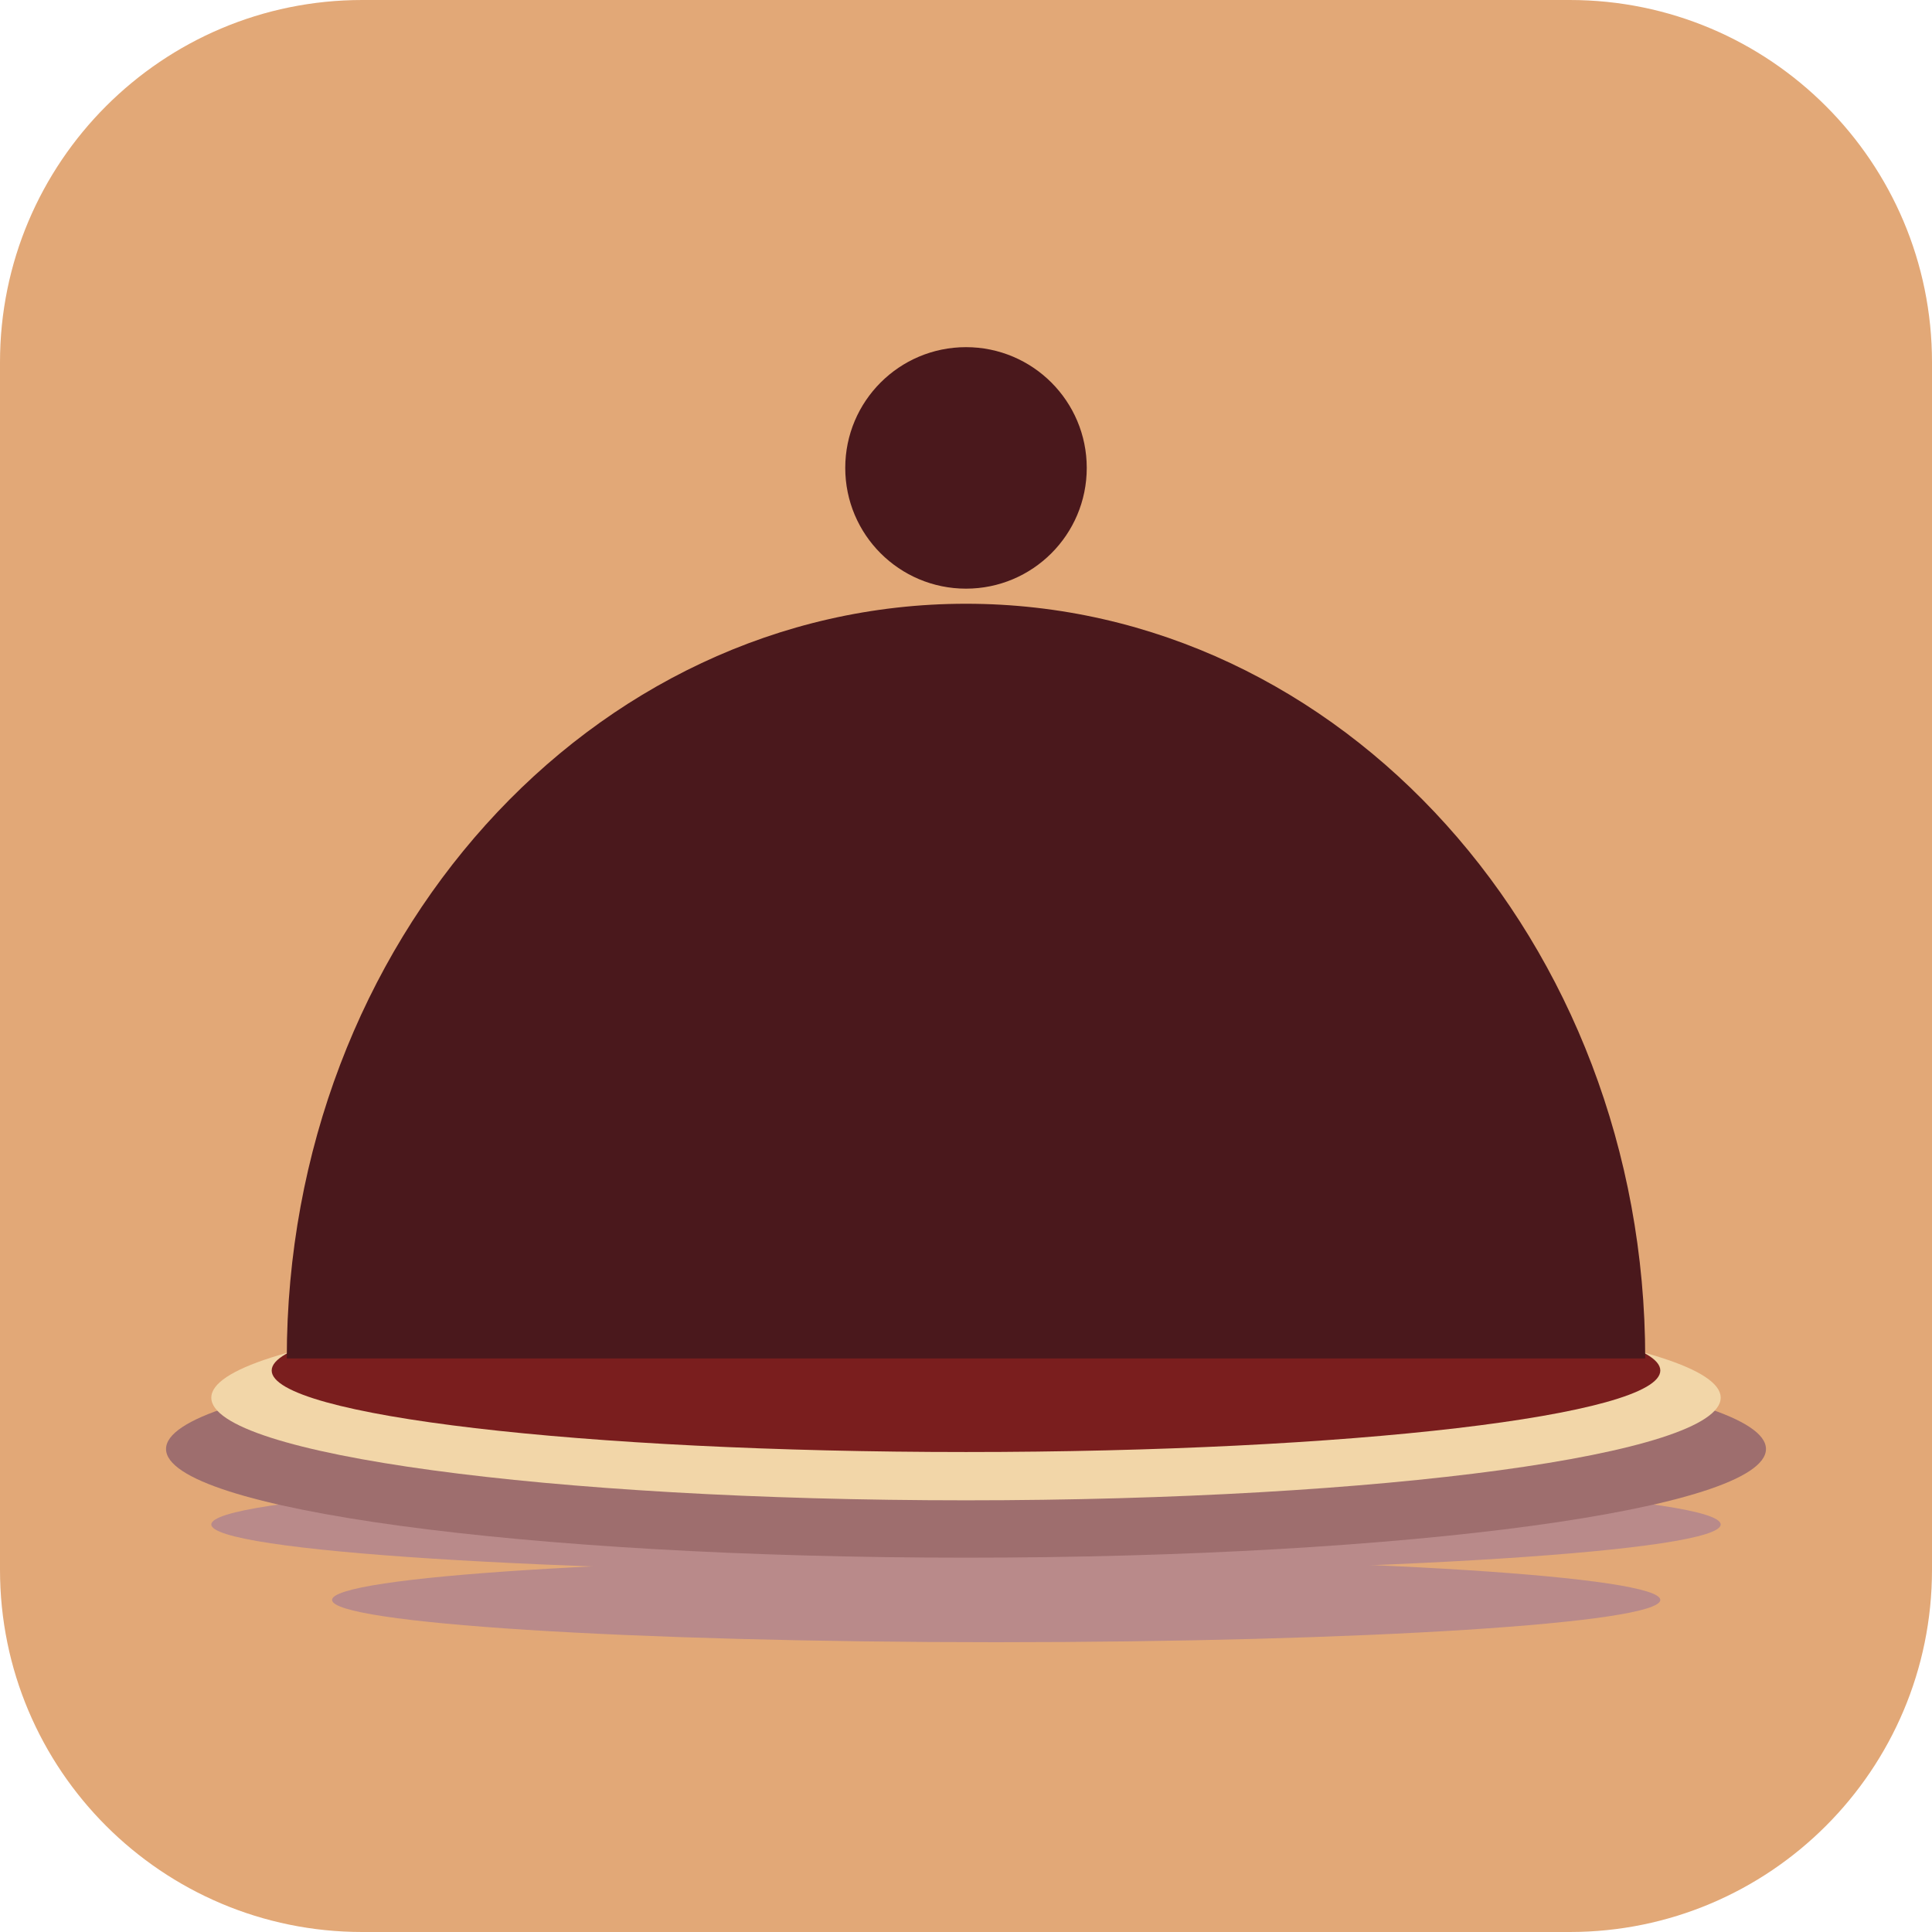
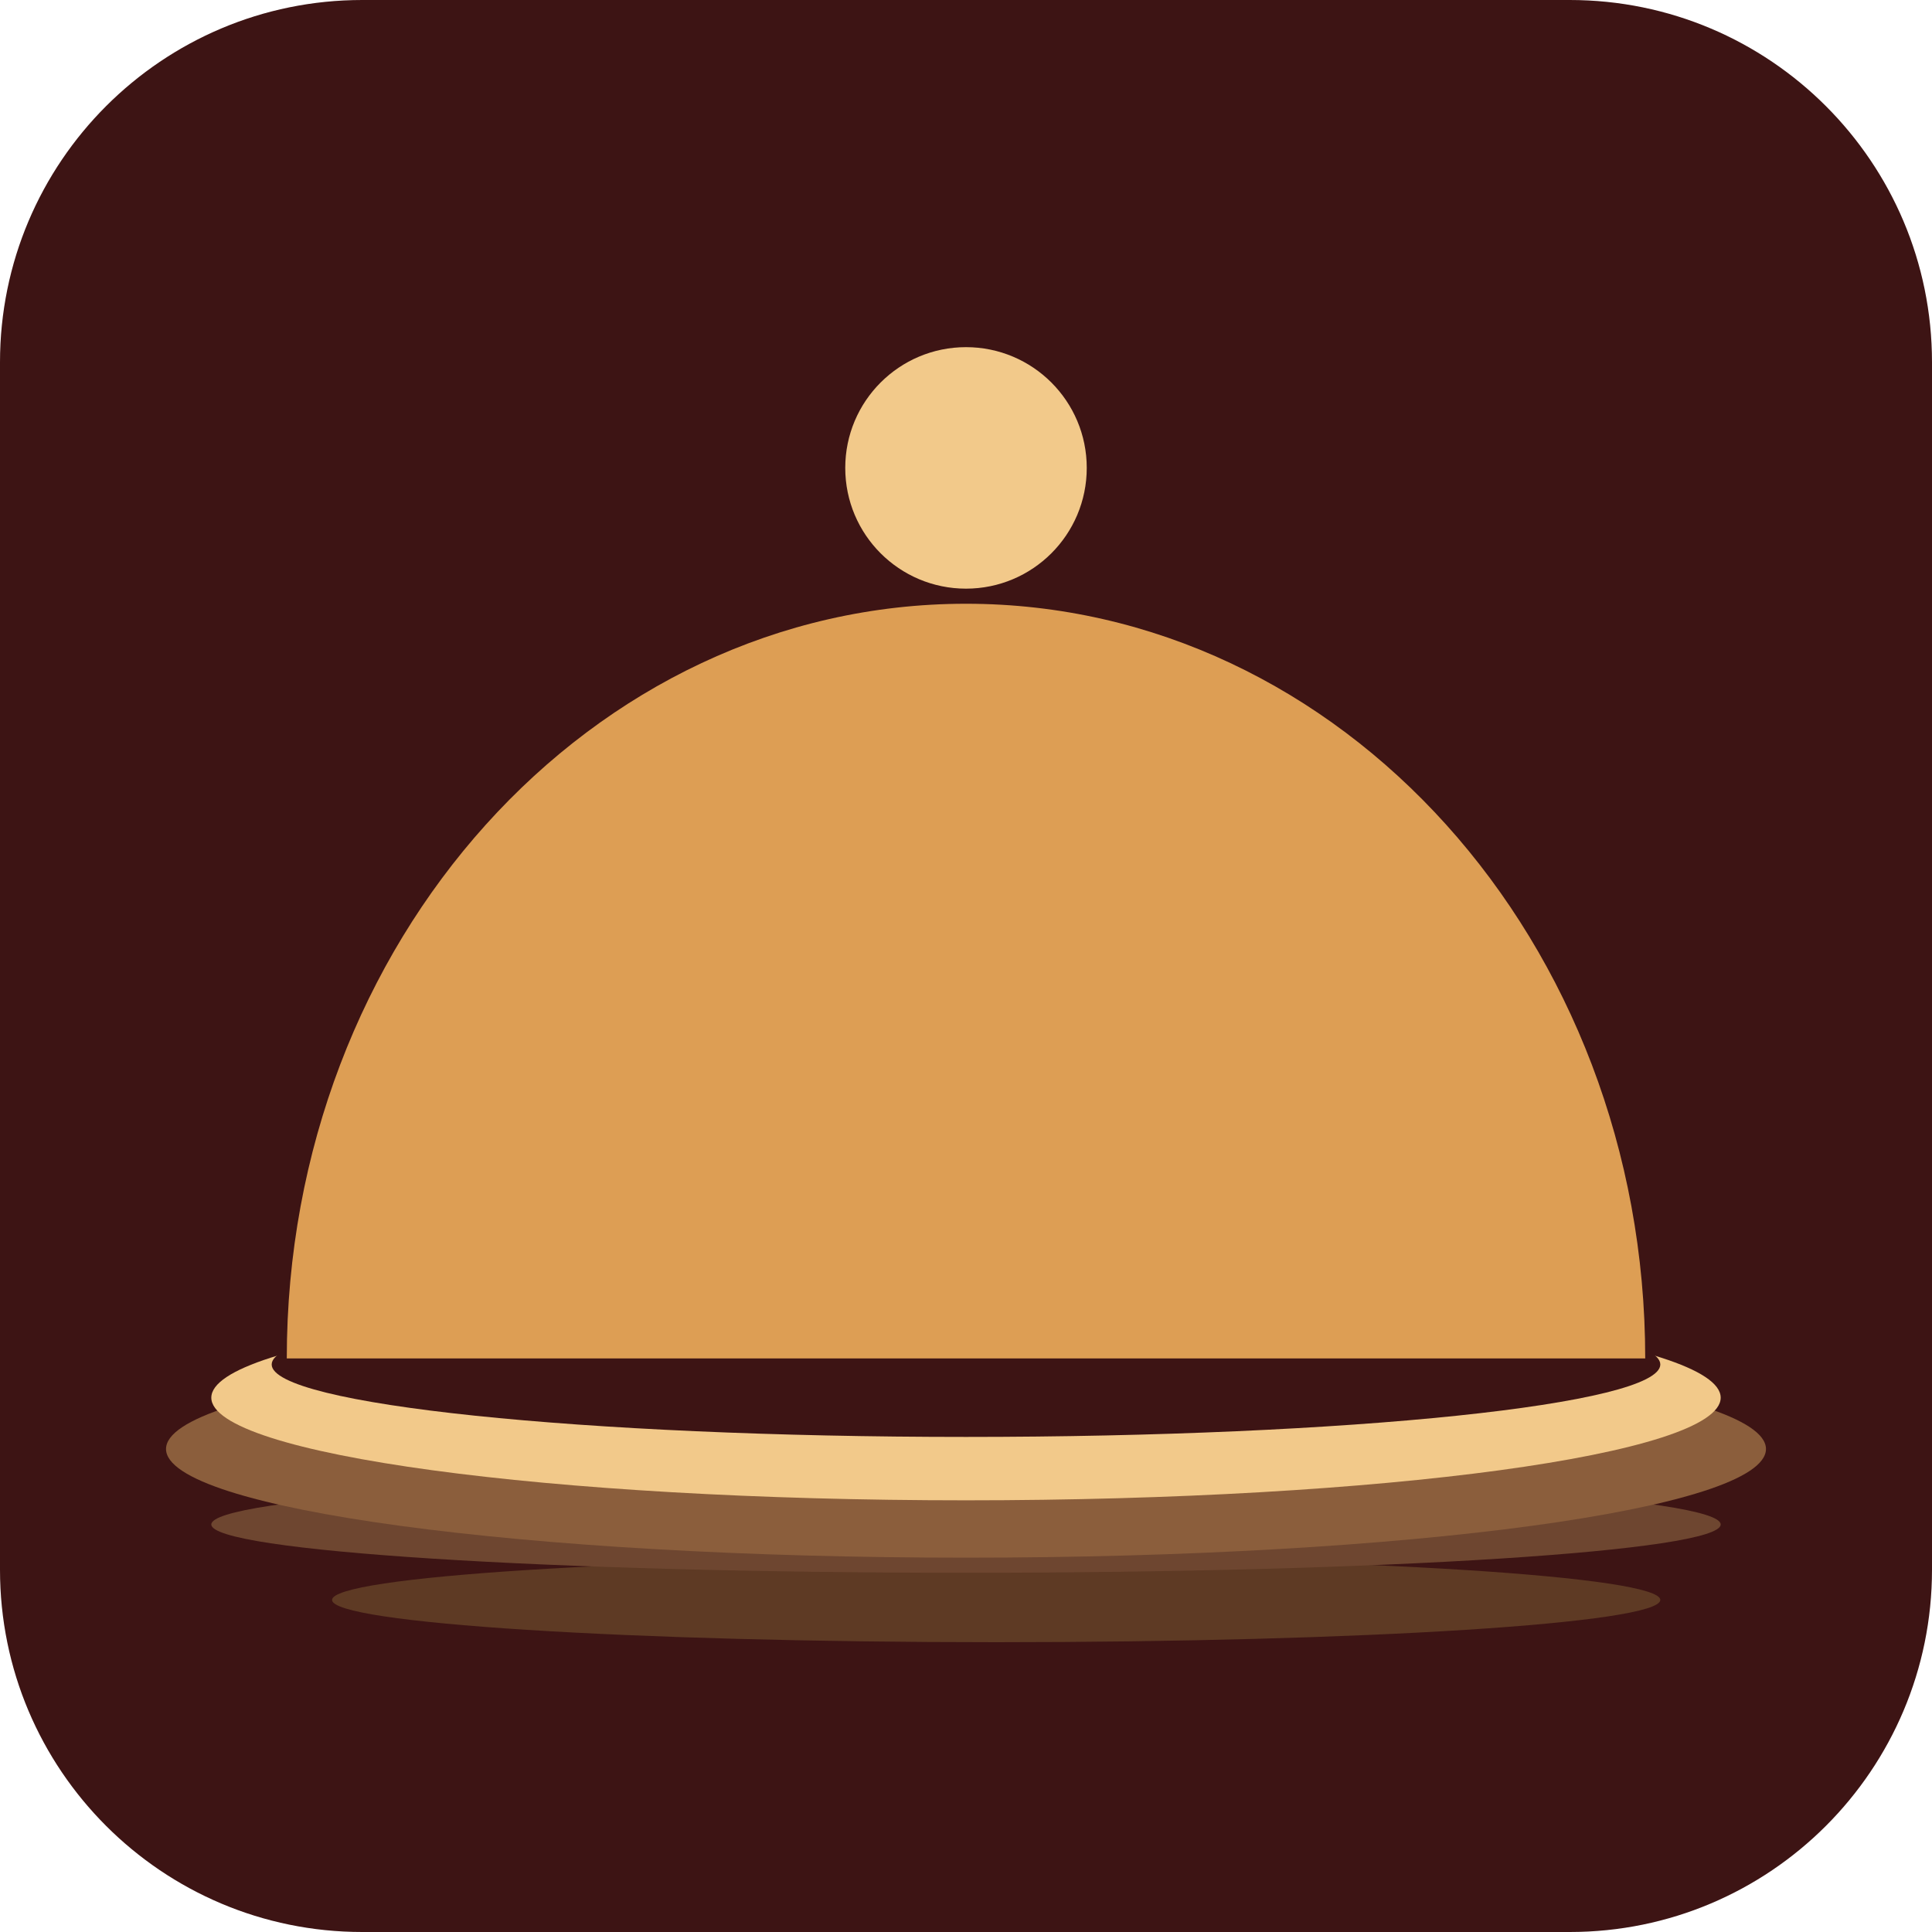
<svg xmlns="http://www.w3.org/2000/svg" viewBox="0 0 64 64">
-   <rect width="64" height="64" rx="12" fill="#E2A877" />
-   <ellipse cx="33" cy="53" rx="22" ry="1.4" fill="#B98A8A" />
-   <ellipse cx="32" cy="50.5" rx="25" ry="1.6" fill="#B98A8A" />
-   <ellipse cx="32" cy="48" rx="26.5" ry="3.6" fill="#9E6E6E" />
-   <ellipse cx="32" cy="46.3" rx="25" ry="3.4" fill="#F2D6A8" />
-   <ellipse cx="32" cy="45.4" rx="23" ry="2.7" fill="#7A1E1E" />
-   <path d="M9.5 45 A22.5 25 0 0 1 54.5 45 Z" fill="#4A181C" />
-   <circle cx="32" cy="15.5" r="4" fill="#4A181C" />
+   <rect width="64" height="64" rx="12" fill="#3D1414" />
+   <ellipse cx="33" cy="53" rx="22" ry="1.4" fill="#5E3A24" />
+   <ellipse cx="32" cy="50.5" rx="25" ry="1.6" fill="#6E4630" />
+   <ellipse cx="32" cy="48" rx="26.5" ry="3.6" fill="#8B5E3C" />
+   <ellipse cx="32" cy="46.3" rx="25" ry="3.4" fill="#F2C98A" />
+   <ellipse cx="32" cy="45.2" rx="23" ry="2.4" fill="#3D1414" />
+   <path d="M9.5 45 A22.5 25 0 0 1 54.5 45 Z" fill="#DD9E54" />
+   <circle cx="32" cy="15.5" r="4" fill="#F2C98A" />
</svg>
